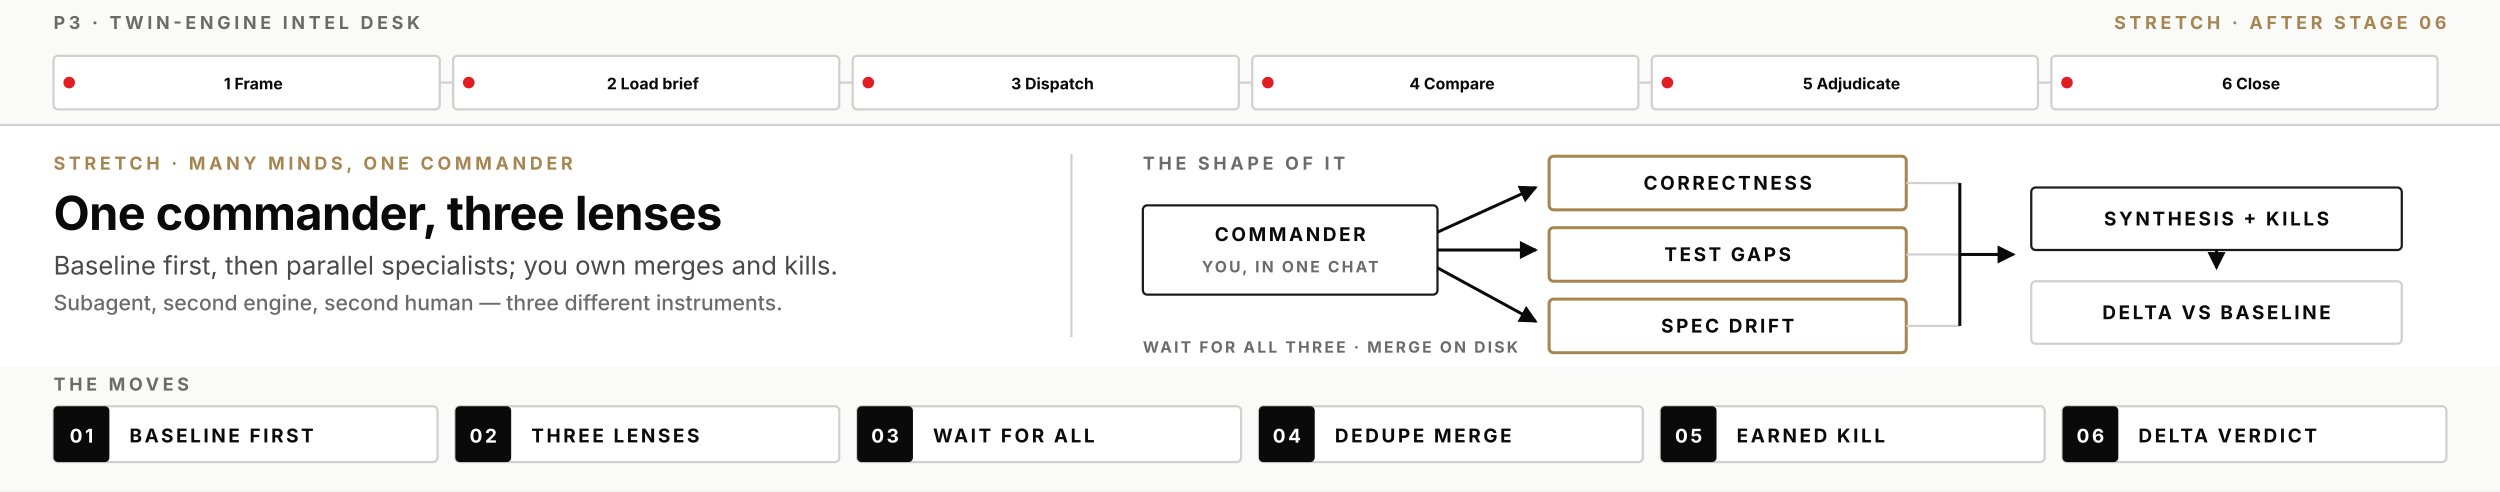
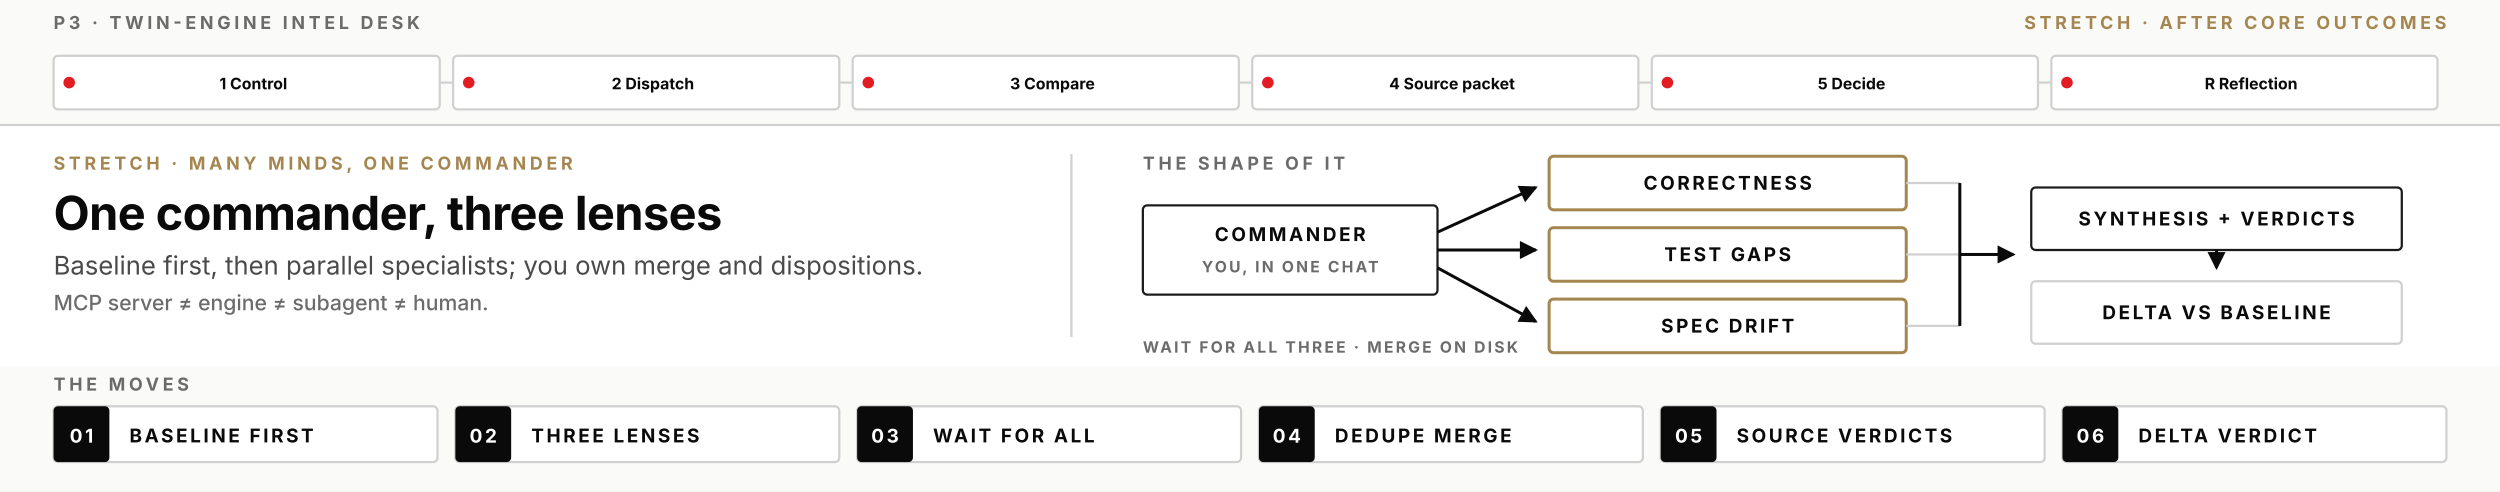
<svg xmlns="http://www.w3.org/2000/svg" viewBox="0 0 1120 220" role="img" aria-labelledby="title-p3-stretch-many-minds">
  <defs>
    <marker id="arrow" viewBox="0 0 8 8" refX="7" refY="4" markerWidth="6" markerHeight="6" orient="auto-start-reverse">
      <path d="M0 0 8 4 0 8Z" fill="#0A0A0A" />
    </marker>
    <marker id="arrow-red" viewBox="0 0 8 8" refX="7" refY="4" markerWidth="6" markerHeight="6" orient="auto-start-reverse">
      <path d="M0 0 8 4 0 8Z" fill="#E31C23" />
    </marker>
    <style>
      text { font-family: system-ui, "Inter", "Helvetica Neue", Arial, sans-serif; fill: #0A0A0A; }
      .micro { font-size: 8px; font-weight: 650; letter-spacing: 1.65px; }
      .tiny { font-size: 7px; font-weight: 650; letter-spacing: 1px; }
      .railtext { font-size: 7.1px; font-weight: 650; }
      .title { font-size: 21px; font-weight: 680; letter-spacing: -0.25px; }
      .purpose { font-size: 11.5px; font-weight: 430; fill: #4A4A4A; }
      .caption { font-size: 8.5px; font-weight: 650; letter-spacing: 1.15px; }
      .body { font-size: 9.5px; font-weight: 520; }
      .muted { fill: #6B6B6B; }
      .white { fill: #FFFFFF; }
      .red { fill: #E31C23; }
      .gold { fill: #A58650; }
      .line { fill: none; stroke: #0A0A0A; stroke-width: 1.35; vector-effect: non-scaling-stroke; }
      .hair { fill: none; stroke: #D0D0D0; stroke-width: 1; vector-effect: non-scaling-stroke; }
      .redline { fill: none; stroke: #E31C23; stroke-width: 1.4; vector-effect: non-scaling-stroke; }
      .goldline { fill: none; stroke: #A58650; stroke-width: 1.35; vector-effect: non-scaling-stroke; }
      .dash { stroke-dasharray: 5 4; }
    </style>
  </defs>
  <rect width="1120" height="220" fill="#FFFFFF" />
  <rect x="0" y="0" width="1120" height="56" fill="#FAFAF8" />
  <text x="24" y="13" class="micro muted">P3 · TWIN-ENGINE INTEL DESK</text>
-   <text x="1096" y="13" class="micro gold" text-anchor="end">STRETCH · AFTER STAGE 06</text>
+   <text x="1096" y="13" class="micro gold" text-anchor="end">STRETCH · AFTER CORE OUTCOMES</text>
  <path d="M110.5 37H1005.5" class="hair" />
  <rect x="24" y="25" width="173" height="24" rx="2" fill="#FFFFFF" stroke="#D0D0D0" stroke-width="1" />
  <circle cx="31" cy="37" r="2.6" fill="#E31C23" />
-   <text x="113.5" y="40" class="railtext" text-anchor="middle">1 Frame</text>
+   <text x="113.5" y="40" class="railtext" text-anchor="middle">1 Control</text>
  <rect x="203" y="25" width="173" height="24" rx="2" fill="#FFFFFF" stroke="#D0D0D0" stroke-width="1" />
  <circle cx="210" cy="37" r="2.6" fill="#E31C23" />
-   <text x="292.5" y="40" class="railtext" text-anchor="middle">2 Load brief</text>
+   <text x="292.5" y="40" class="railtext" text-anchor="middle">2 Dispatch</text>
  <rect x="382" y="25" width="173" height="24" rx="2" fill="#FFFFFF" stroke="#D0D0D0" stroke-width="1" />
  <circle cx="389" cy="37" r="2.6" fill="#E31C23" />
-   <text x="471.5" y="40" class="railtext" text-anchor="middle">3 Dispatch</text>
+   <text x="471.5" y="40" class="railtext" text-anchor="middle">3 Compare</text>
  <rect x="561" y="25" width="173" height="24" rx="2" fill="#FFFFFF" stroke="#D0D0D0" stroke-width="1" />
  <circle cx="568" cy="37" r="2.6" fill="#E31C23" />
-   <text x="650.5" y="40" class="railtext" text-anchor="middle">4 Compare</text>
+   <text x="650.5" y="40" class="railtext" text-anchor="middle">4 Source packet</text>
  <rect x="740" y="25" width="173" height="24" rx="2" fill="#FFFFFF" stroke="#D0D0D0" stroke-width="1" />
  <circle cx="747" cy="37" r="2.6" fill="#E31C23" />
-   <text x="829.5" y="40" class="railtext" text-anchor="middle">5 Adjudicate</text>
+   <text x="829.5" y="40" class="railtext" text-anchor="middle">5 Decide</text>
  <rect x="919" y="25" width="173" height="24" rx="2" fill="#FFFFFF" stroke="#D0D0D0" stroke-width="1" />
  <circle cx="926" cy="37" r="2.6" fill="#E31C23" />
-   <text x="1008.5" y="40" class="railtext" text-anchor="middle">6 Close</text>
+   <text x="1008.5" y="40" class="railtext" text-anchor="middle">R Reflection</text>
  <path d="M0 56H1120" class="hair" />
  <text x="24" y="76" class="micro gold">STRETCH · MANY MINDS, ONE COMMANDER</text>
  <text x="24" y="103" class="title">One commander, three lenses</text>
-   <text x="24" y="123" class="purpose">Baseline first, then parallel specialists; you own merges and kills.</text>
-   <text x="24" y="139" class="body muted">Subagent, second engine, second human — three different instruments.</text>
+   <text x="24" y="123" class="purpose">Baseline first, then parallel specialists; you own merge and dispositions.</text>
+   <text x="24" y="139" class="body muted">MCP server ≠ engine ≠ subagent ≠ human.</text>
  <path d="M480 69V151" class="hair" />
  <text x="512" y="76" class="micro muted">THE SHAPE OF IT</text>
  <g aria-label="Commander dispatches three subagent lenses, waits for all, then writes synthesis and delta">
    <rect x="512" y="92" width="132" height="40" rx="2" fill="#FFFFFF" stroke="#1A1A1A" />
    <text x="578" y="108" class="caption" text-anchor="middle">COMMANDER</text>
    <text x="578" y="122" class="tiny muted" text-anchor="middle">YOU, IN ONE CHAT</text>
    <path d="M644 104L688 84" class="line" marker-end="url(#arrow)" />
    <path d="M644 112H688" class="line" marker-end="url(#arrow)" />
    <path d="M644 120L688 144" class="line" marker-end="url(#arrow)" />
    <rect x="694" y="70" width="160" height="24" rx="2" fill="#FFFFFF" stroke="#A58650" stroke-width="1.35" />
    <text x="774" y="85" class="caption" text-anchor="middle">CORRECTNESS</text>
    <rect x="694" y="102" width="160" height="24" rx="2" fill="#FFFFFF" stroke="#A58650" stroke-width="1.35" />
    <text x="774" y="117" class="caption" text-anchor="middle">TEST GAPS</text>
    <rect x="694" y="134" width="160" height="24" rx="2" fill="#FFFFFF" stroke="#A58650" stroke-width="1.35" />
    <text x="774" y="149" class="caption" text-anchor="middle">SPEC DRIFT</text>
    <path d="M854 82H878" class="hair" />
    <path d="M854 114H878" class="hair" />
    <path d="M854 146H878" class="hair" />
    <path d="M878 82V146" class="line" />
    <path d="M878 114H902" class="line" marker-end="url(#arrow)" />
    <rect x="910" y="84" width="166" height="28" rx="2" fill="#FFFFFF" stroke="#1A1A1A" />
-     <text x="993" y="101" class="caption" text-anchor="middle">SYNTHESIS + KILLS</text>
+     <text x="993" y="101" class="caption" text-anchor="middle">SYNTHESIS + VERDICTS</text>
    <path d="M993 112V120" class="line" marker-end="url(#arrow)" />
    <rect x="910" y="126" width="166" height="28" rx="2" fill="#FFFFFF" stroke="#D0D0D0" />
    <text x="993" y="143" class="caption" text-anchor="middle">DELTA VS BASELINE</text>
    <text x="512" y="158" class="tiny muted">WAIT FOR ALL THREE · MERGE ON DISK</text>
  </g>
  <rect x="0" y="164" width="1120" height="56" fill="#FAFAF8" />
  <text x="24" y="175" class="micro muted">THE MOVES</text>
  <rect x="24.00" y="182" width="172.00" height="25" rx="2" fill="#FFFFFF" stroke="#D0D0D0" />
  <rect x="24.00" y="182" width="25" height="25" rx="2" fill="#0A0A0A" />
  <text x="36.50" y="198.3" class="caption white" text-anchor="middle">01</text>
  <text x="58.00" y="198.2" class="caption">BASELINE FIRST</text>
  <rect x="204.00" y="182" width="172.00" height="25" rx="2" fill="#FFFFFF" stroke="#D0D0D0" />
  <rect x="204.00" y="182" width="25" height="25" rx="2" fill="#0A0A0A" />
  <text x="216.50" y="198.3" class="caption white" text-anchor="middle">02</text>
  <text x="238.00" y="198.2" class="caption">THREE LENSES</text>
  <rect x="384.00" y="182" width="172.00" height="25" rx="2" fill="#FFFFFF" stroke="#D0D0D0" />
  <rect x="384.00" y="182" width="25" height="25" rx="2" fill="#0A0A0A" />
  <text x="396.50" y="198.3" class="caption white" text-anchor="middle">03</text>
  <text x="418.00" y="198.2" class="caption">WAIT FOR ALL</text>
  <rect x="564.00" y="182" width="172.00" height="25" rx="2" fill="#FFFFFF" stroke="#D0D0D0" />
  <rect x="564.00" y="182" width="25" height="25" rx="2" fill="#0A0A0A" />
  <text x="576.50" y="198.3" class="caption white" text-anchor="middle">04</text>
  <text x="598.00" y="198.2" class="caption">DEDUPE MERGE</text>
  <rect x="744.00" y="182" width="172.00" height="25" rx="2" fill="#FFFFFF" stroke="#D0D0D0" />
  <rect x="744.00" y="182" width="25" height="25" rx="2" fill="#0A0A0A" />
  <text x="756.50" y="198.3" class="caption white" text-anchor="middle">05</text>
-   <text x="778.00" y="198.2" class="caption">EARNED KILL</text>
+   <text x="778.00" y="198.2" class="caption">SOURCE VERDICTS</text>
  <rect x="924.00" y="182" width="172.00" height="25" rx="2" fill="#FFFFFF" stroke="#D0D0D0" />
  <rect x="924.00" y="182" width="25" height="25" rx="2" fill="#0A0A0A" />
  <text x="936.50" y="198.3" class="caption white" text-anchor="middle">06</text>
  <text x="958.00" y="198.2" class="caption">DELTA VERDICT</text>
</svg>
